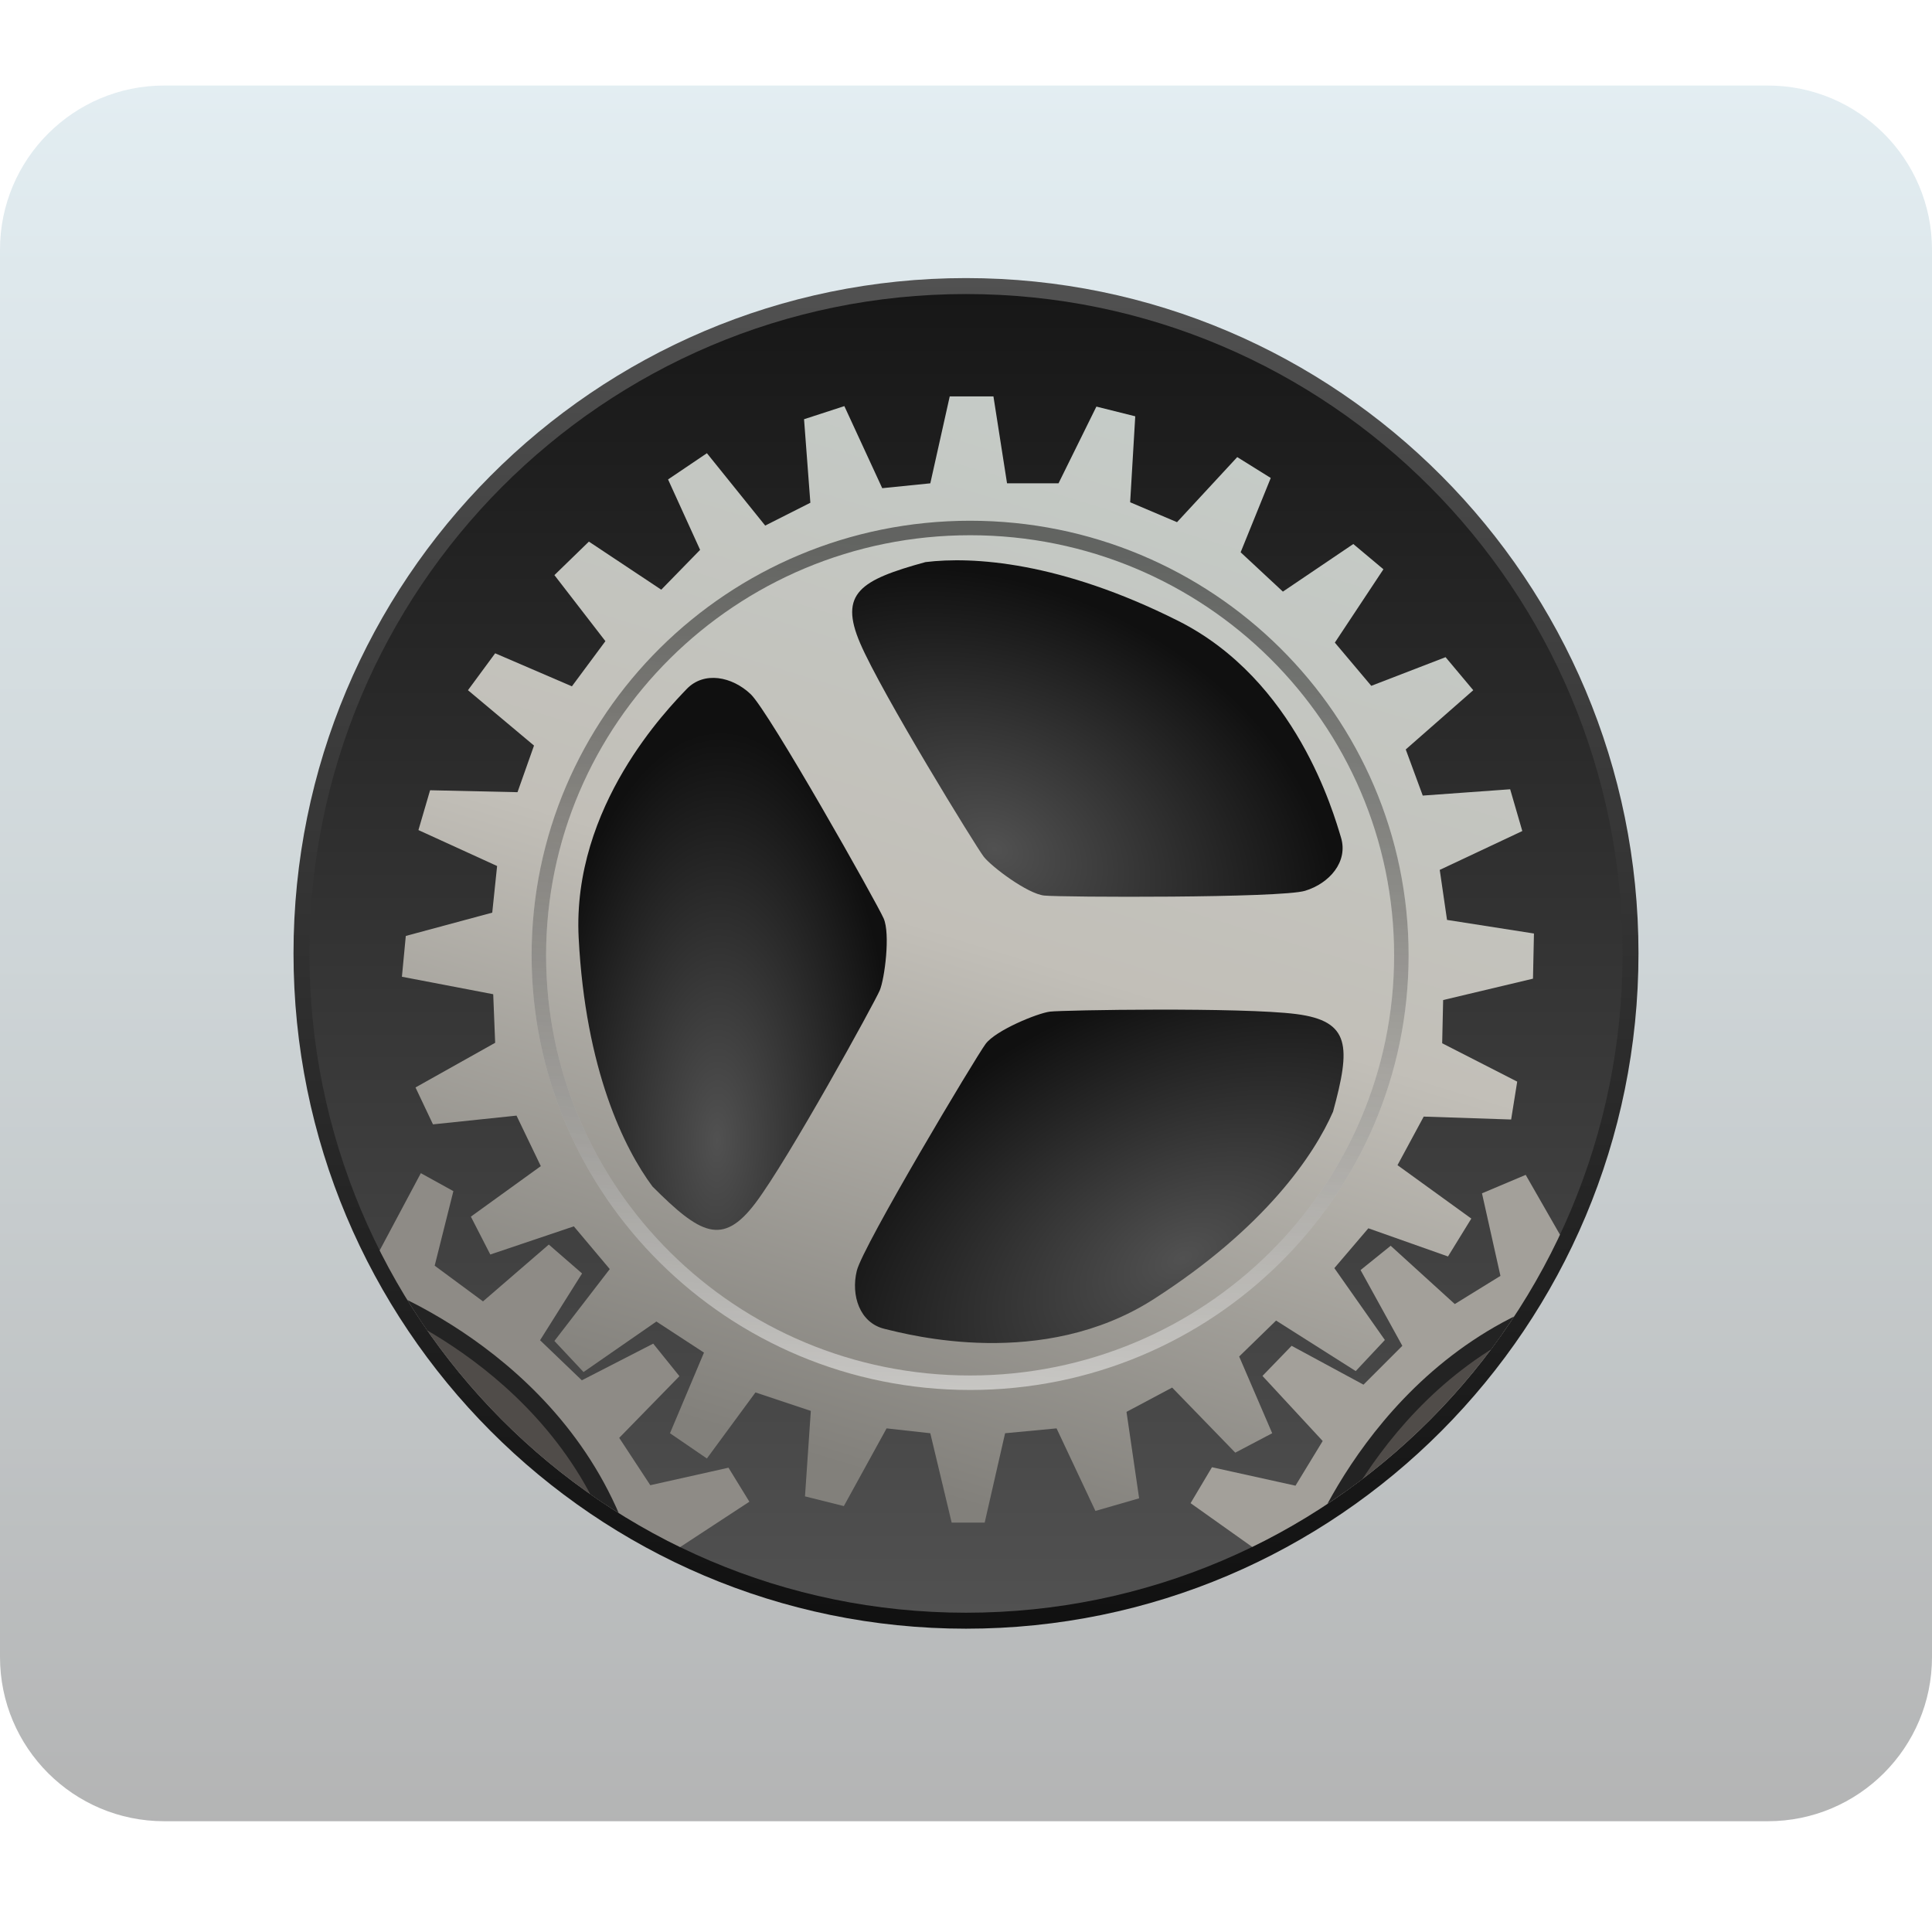
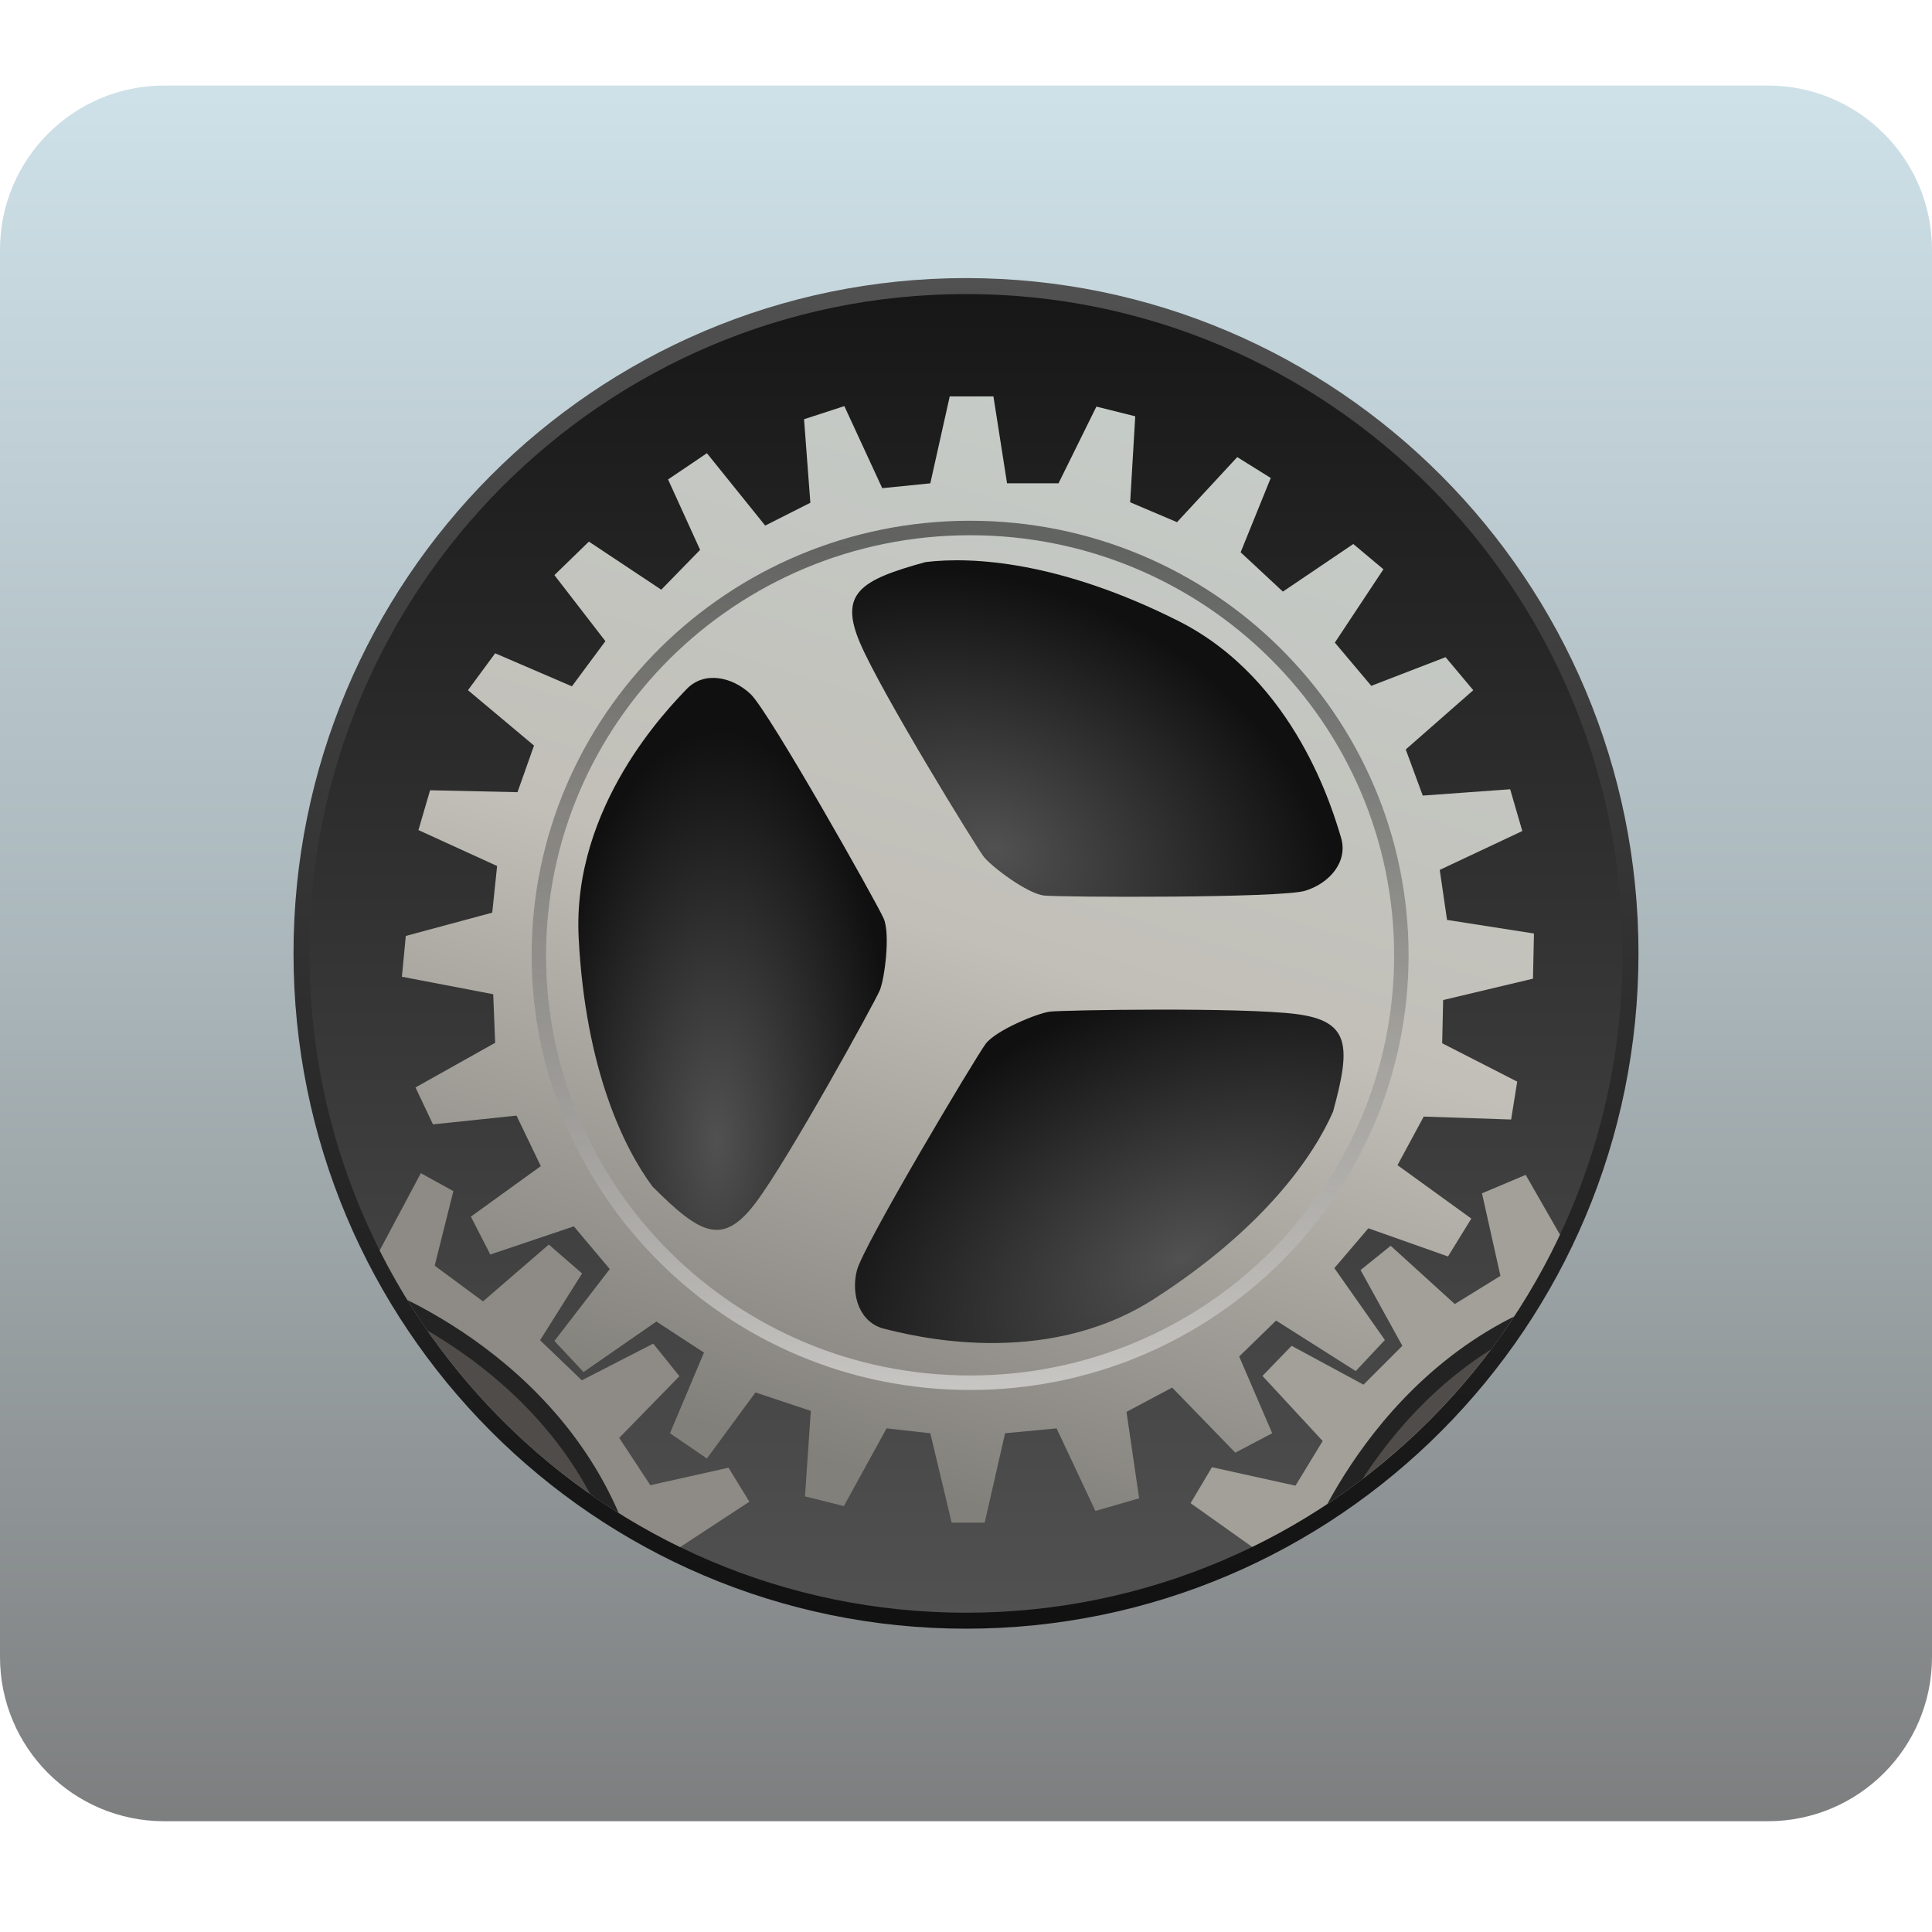
<svg xmlns="http://www.w3.org/2000/svg" xmlns:xlink="http://www.w3.org/1999/xlink" width="200" height="200" id="svg2" version="1.1">
  <defs id="defs4">
    <linearGradient id="linearGradient4153">
      <stop style="stop-color:#d2e5ed;stop-opacity:1;" offset="0" id="stop4155" />
      <stop id="stop4161" offset="0.5" style="stop-color:#aab6ba;stop-opacity:1;" />
      <stop style="stop-color:#777777;stop-opacity:1;" offset="1" id="stop4157" />
    </linearGradient>
    <linearGradient id="linearGradient3878">
      <stop style="stop-color:#000000;stop-opacity:1;" offset="0" id="stop3880" />
      <stop style="stop-color:#000000;stop-opacity:0;" offset="1" id="stop3882" />
    </linearGradient>
    <linearGradient id="linearGradient3866">
      <stop style="stop-color:#c5cbc7;stop-opacity:1;" offset="0" id="stop3868" />
      <stop id="stop3874" offset="0.5" style="stop-color:#c2bfb8;stop-opacity:1;" />
      <stop style="stop-color:#82807b;stop-opacity:1;" offset="1" id="stop3870" />
    </linearGradient>
    <linearGradient id="linearGradient3836">
      <stop style="stop-color:#515151;stop-opacity:1;" offset="0" id="stop3838" />
      <stop style="stop-color:#101010;stop-opacity:1;" offset="1" id="stop3840" />
    </linearGradient>
    <radialGradient xlink:href="#linearGradient3836" id="radialGradient3844" cx="694.258" cy="1475.681" fx="694.258" fy="1475.681" r="49.123" gradientTransform="matrix(1.589633,-0.7873484,0.4852129,0.9796305,-1708.07,147.1849)" gradientUnits="userSpaceOnUse" />
    <radialGradient xlink:href="#linearGradient3836" id="radialGradient3854" cx="679.412" cy="1386.946" fx="679.412" fy="1386.946" r="49.309" gradientTransform="matrix(1.327161,0.6034554,-0.4440996,0.9766947,-212.0605,-800.6701)" gradientUnits="userSpaceOnUse" />
    <radialGradient xlink:href="#linearGradient3836" id="radialGradient3862" cx="613.949" cy="562.453" fx="613.949" fy="562.453" r="31.009" gradientTransform="matrix(1.16366,0.01421098,-0.03247279,2.659021,-678.2621,-481.753)" gradientUnits="userSpaceOnUse" />
    <linearGradient xlink:href="#linearGradient3866" id="linearGradient3872" x1="701.562" y1="435.938" x2="637.891" y2="644.141" gradientUnits="userSpaceOnUse" gradientTransform="translate(-596.0475,443.5447)" />
    <linearGradient xlink:href="#linearGradient3878" id="linearGradient3876" x1="683.984" y1="1281.268" x2="637.109" y2="1503.143" gradientUnits="userSpaceOnUse" />
    <linearGradient xlink:href="#linearGradient3928-7" id="linearGradient3934-4" x1="670.312" y1="458.984" x2="661.719" y2="629.297" gradientUnits="userSpaceOnUse" />
    <linearGradient id="linearGradient3928-7">
      <stop style="stop-color:#ffffff;stop-opacity:0;" offset="0" id="stop3930-7" />
      <stop style="stop-color:#ffffff;stop-opacity:1;" offset="1" id="stop3932-3" />
    </linearGradient>
    <linearGradient y2="629.297" x2="661.719" y1="458.984" x1="670.312" gradientUnits="userSpaceOnUse" id="linearGradient3959-0" xlink:href="#linearGradient3928-7-1" />
    <linearGradient id="linearGradient3928-7-1">
      <stop style="stop-color:#ffffff;stop-opacity:0;" offset="0" id="stop3930-7-6" />
      <stop style="stop-color:#ffffff;stop-opacity:1;" offset="1" id="stop3932-3-4" />
    </linearGradient>
    <linearGradient y2="629.297" x2="661.719" y1="458.984" x1="670.312" gradientUnits="userSpaceOnUse" id="linearGradient3993-4" xlink:href="#linearGradient3928-7-1-6" />
    <linearGradient id="linearGradient3928-7-1-6">
      <stop style="stop-color:#ffffff;stop-opacity:0;" offset="0" id="stop3930-7-6-4" />
      <stop style="stop-color:#ffffff;stop-opacity:1;" offset="1" id="stop3932-3-4-5" />
    </linearGradient>
    <linearGradient xlink:href="#linearGradient3928-5" id="linearGradient3934-45" x1="670.312" y1="458.984" x2="661.719" y2="629.297" gradientUnits="userSpaceOnUse" />
    <linearGradient id="linearGradient3928-5">
      <stop style="stop-color:#000000;stop-opacity:1" offset="0" id="stop3930-5" />
      <stop style="stop-color:#000000;stop-opacity:0" offset="1" id="stop3932-6" />
    </linearGradient>
    <linearGradient y2="629.297" x2="661.719" y1="458.984" x1="670.312" gradientUnits="userSpaceOnUse" id="linearGradient4027-6" xlink:href="#linearGradient3928-7-1-6-0" />
    <linearGradient id="linearGradient3928-7-1-6-0">
      <stop style="stop-color:#ffffff;stop-opacity:0;" offset="0" id="stop3930-7-6-4-8" />
      <stop style="stop-color:#ffffff;stop-opacity:1;" offset="1" id="stop3932-3-4-5-8" />
    </linearGradient>
    <linearGradient y2="629.297" x2="661.719" y1="458.984" x1="670.312" gradientUnits="userSpaceOnUse" id="linearGradient4062-7" xlink:href="#linearGradient3928-5-8" />
    <linearGradient id="linearGradient3928-5-8">
      <stop style="stop-color:#000000;stop-opacity:1" offset="0" id="stop3930-5-0" />
      <stop style="stop-color:#000000;stop-opacity:0" offset="1" id="stop3932-6-7" />
    </linearGradient>
    <linearGradient y2="629.297" x2="661.719" y1="458.984" x1="670.312" gradientUnits="userSpaceOnUse" id="linearGradient4106" xlink:href="#linearGradient3928-5-8" />
    <linearGradient xlink:href="#linearGradient3836" id="linearGradient4145" x1="639.917" y1="670.104" x2="639.917" y2="384.75" gradientUnits="userSpaceOnUse" />
    <linearGradient xlink:href="#linearGradient4153" id="linearGradient4159" x1="93.75" y1="852.362" x2="93.75" y2="1052.362" gradientUnits="userSpaceOnUse" />
    <linearGradient xlink:href="#linearGradient3836-8" id="linearGradient4145-1" x1="639.917" y1="670.104" x2="639.917" y2="384.75" gradientUnits="userSpaceOnUse" />
    <linearGradient id="linearGradient3836-8">
      <stop style="stop-color:#515151;stop-opacity:1;" offset="0" id="stop3838-3" />
      <stop style="stop-color:#101010;stop-opacity:1;" offset="1" id="stop3840-7" />
    </linearGradient>
    <linearGradient y2="384.75" x2="639.917" y1="670.104" x1="639.917" gradientUnits="userSpaceOnUse" id="linearGradient4178" xlink:href="#linearGradient3836-8" />
    <clipPath clipPathUnits="userSpaceOnUse" id="clipPath4197">
      <path style="color:#000000;fill:url(#linearGradient4201);fill-opacity:1;stroke:none;stroke-width:3.5;marker:none;visibility:visible;display:inline;overflow:visible;enable-background:accumulate" id="path4199" d="m 790.523,542.505 a 127.058,127.058 0 1 1 -254.117,0 127.058,127.058 0 1 1 254.117,0 z" transform="matrix(1.03913,0,0,1.043478,-25.40925,-24.69202)" />
    </clipPath>
    <linearGradient xlink:href="#linearGradient3836-8" id="linearGradient4201" gradientUnits="userSpaceOnUse" x1="639.917" y1="670.104" x2="639.917" y2="384.75" />
    <linearGradient xlink:href="#linearGradient3836-1" id="linearGradient4145-4" x1="639.917" y1="670.104" x2="639.917" y2="384.75" gradientUnits="userSpaceOnUse" />
    <linearGradient id="linearGradient3836-1">
      <stop style="stop-color:#515151;stop-opacity:1;" offset="0" id="stop3838-7" />
      <stop style="stop-color:#101010;stop-opacity:1;" offset="1" id="stop3840-9" />
    </linearGradient>
    <linearGradient y2="384.75" x2="639.917" y1="670.104" x1="639.917" gradientUnits="userSpaceOnUse" id="linearGradient4178-3" xlink:href="#linearGradient3836-1" />
    <clipPath clipPathUnits="userSpaceOnUse" id="clipPath4230">
      <path style="color:#000000;fill:url(#linearGradient4234);fill-opacity:1;stroke:none;stroke-width:3.5;marker:none;visibility:visible;display:inline;overflow:visible;enable-background:accumulate" id="path4232" d="m 790.523,542.505 a 127.058,127.058 0 1 1 -254.117,0 127.058,127.058 0 1 1 254.117,0 z" transform="matrix(1.03913,0,0,1.043478,-25.40925,827.6702)" />
    </clipPath>
    <linearGradient xlink:href="#linearGradient3836-1" id="linearGradient4234" gradientUnits="userSpaceOnUse" x1="639.917" y1="670.104" x2="639.917" y2="384.75" />
    <linearGradient xlink:href="#linearGradient3836-11" id="linearGradient4145-12" x1="639.917" y1="670.104" x2="639.917" y2="384.75" gradientUnits="userSpaceOnUse" />
    <linearGradient id="linearGradient3836-11">
      <stop style="stop-color:#515151;stop-opacity:1;" offset="0" id="stop3838-2" />
      <stop style="stop-color:#101010;stop-opacity:1;" offset="1" id="stop3840-8" />
    </linearGradient>
    <linearGradient y2="384.75" x2="639.917" y1="670.104" x1="639.917" gradientUnits="userSpaceOnUse" id="linearGradient4178-35" xlink:href="#linearGradient3836-11" />
    <clipPath clipPathUnits="userSpaceOnUse" id="clipPath4253">
      <path style="color:#000000;fill:url(#linearGradient4257);fill-opacity:1;stroke:none;stroke-width:3.5;marker:none;visibility:visible;display:inline;overflow:visible;enable-background:accumulate" id="path4255" d="m 790.523,542.505 a 127.058,127.058 0 1 1 -254.117,0 127.058,127.058 0 1 1 254.117,0 z" transform="matrix(1.03913,0,0,1.043478,-25.40925,827.6702)" />
    </clipPath>
    <linearGradient xlink:href="#linearGradient3836-11" id="linearGradient4257" gradientUnits="userSpaceOnUse" x1="639.917" y1="670.104" x2="639.917" y2="384.75" />
    <linearGradient xlink:href="#linearGradient3836-3" id="linearGradient4145-6" x1="639.917" y1="670.104" x2="639.917" y2="384.75" gradientUnits="userSpaceOnUse" />
    <linearGradient id="linearGradient3836-3">
      <stop style="stop-color:#515151;stop-opacity:1;" offset="0" id="stop3838-6" />
      <stop style="stop-color:#101010;stop-opacity:1;" offset="1" id="stop3840-2" />
    </linearGradient>
    <linearGradient y2="384.75" x2="639.917" y1="670.104" x1="639.917" gradientUnits="userSpaceOnUse" id="linearGradient4178-9" xlink:href="#linearGradient3836-3" />
    <clipPath clipPathUnits="userSpaceOnUse" id="clipPath4276">
      <path style="color:#000000;fill:url(#linearGradient4280);fill-opacity:1;stroke:none;stroke-width:3.5;marker:none;visibility:visible;display:inline;overflow:visible;enable-background:accumulate" id="path4278" d="m 790.523,542.505 a 127.058,127.058 0 1 1 -254.117,0 127.058,127.058 0 1 1 254.117,0 z" transform="matrix(1.03913,0,0,1.043478,-25.40925,-24.69202)" />
    </clipPath>
    <linearGradient xlink:href="#linearGradient3836-3" id="linearGradient4280" gradientUnits="userSpaceOnUse" x1="639.917" y1="670.104" x2="639.917" y2="384.75" />
    <linearGradient xlink:href="#linearGradient3836-4" id="linearGradient4145-5" x1="639.917" y1="670.104" x2="639.917" y2="384.75" gradientUnits="userSpaceOnUse" />
    <linearGradient id="linearGradient3836-4">
      <stop style="stop-color:#515151;stop-opacity:1;" offset="0" id="stop3838-1" />
      <stop style="stop-color:#101010;stop-opacity:1;" offset="1" id="stop3840-1" />
    </linearGradient>
    <linearGradient y2="384.75" x2="639.917" y1="670.104" x1="639.917" gradientUnits="userSpaceOnUse" id="linearGradient4178-5" xlink:href="#linearGradient3836-4" />
    <clipPath clipPathUnits="userSpaceOnUse" id="clipPath4299">
      <path style="color:#000000;fill:url(#linearGradient4303);fill-opacity:1;stroke:none;stroke-width:3.5;marker:none;visibility:visible;display:inline;overflow:visible;enable-background:accumulate" id="path4301" d="m 790.523,542.505 a 127.058,127.058 0 1 1 -254.117,0 127.058,127.058 0 1 1 254.117,0 z" transform="matrix(1.03913,0,0,1.043478,-25.40925,827.6702)" />
    </clipPath>
    <linearGradient xlink:href="#linearGradient3836-4" id="linearGradient4303" gradientUnits="userSpaceOnUse" x1="639.917" y1="670.104" x2="639.917" y2="384.75" />
    <linearGradient xlink:href="#linearGradient3836-7" id="linearGradient4145-55" x1="639.917" y1="670.104" x2="639.917" y2="384.75" gradientUnits="userSpaceOnUse" />
    <linearGradient id="linearGradient3836-7">
      <stop style="stop-color:#515151;stop-opacity:1;" offset="0" id="stop3838-9" />
      <stop style="stop-color:#101010;stop-opacity:1;" offset="1" id="stop3840-0" />
    </linearGradient>
    <linearGradient y2="384.75" x2="639.917" y1="670.104" x1="639.917" gradientUnits="userSpaceOnUse" id="linearGradient4178-97" xlink:href="#linearGradient3836-7" />
    <clipPath clipPathUnits="userSpaceOnUse" id="clipPath4322">
      <path style="color:#000000;fill:url(#linearGradient4326);fill-opacity:1;stroke:none;stroke-width:3.5;marker:none;visibility:visible;display:inline;overflow:visible;enable-background:accumulate" id="path4324" d="m 790.523,542.505 a 127.058,127.058 0 1 1 -254.117,0 127.058,127.058 0 1 1 254.117,0 z" transform="matrix(1.03913,0,0,1.043478,-25.40925,-24.69202)" />
    </clipPath>
    <linearGradient xlink:href="#linearGradient3836-7" id="linearGradient4326" gradientUnits="userSpaceOnUse" x1="639.917" y1="670.104" x2="639.917" y2="384.75" />
    <linearGradient xlink:href="#linearGradient3836" id="linearGradient4344" gradientUnits="userSpaceOnUse" x1="639.917" y1="670.104" x2="639.917" y2="384.75" />
    <linearGradient xlink:href="#linearGradient3866" id="linearGradient4346" gradientUnits="userSpaceOnUse" gradientTransform="translate(-596.0475,443.5447)" x1="701.562" y1="435.938" x2="637.891" y2="644.141" />
    <radialGradient xlink:href="#linearGradient3836" id="radialGradient4348" gradientUnits="userSpaceOnUse" gradientTransform="matrix(1.16366,0.01421098,-0.03247279,2.659021,-678.2621,-481.753)" cx="613.949" cy="562.453" fx="613.949" fy="562.453" r="31.009" />
    <radialGradient xlink:href="#linearGradient3836" id="radialGradient4350" gradientUnits="userSpaceOnUse" gradientTransform="matrix(1.327161,0.6034554,-0.4440996,0.9766947,-212.0605,-800.6701)" cx="679.412" cy="1386.946" fx="679.412" fy="1386.946" r="49.309" />
    <radialGradient xlink:href="#linearGradient3836" id="radialGradient4352" gradientUnits="userSpaceOnUse" gradientTransform="matrix(1.589633,-0.7873484,0.4852129,0.9796305,-1708.07,147.1849)" cx="694.258" cy="1475.681" fx="694.258" fy="1475.681" r="49.123" />
    <linearGradient xlink:href="#linearGradient3928-7-1-6-0" id="linearGradient4354" gradientUnits="userSpaceOnUse" x1="670.312" y1="458.984" x2="661.719" y2="629.297" />
    <linearGradient xlink:href="#linearGradient3928-5-8" id="linearGradient4356" gradientUnits="userSpaceOnUse" x1="670.312" y1="458.984" x2="661.719" y2="629.297" />
    <linearGradient xlink:href="#linearGradient3836-5" id="linearGradient4344-4" gradientUnits="userSpaceOnUse" x1="639.917" y1="670.104" x2="639.917" y2="384.75" />
    <linearGradient id="linearGradient3836-5">
      <stop style="stop-color:#515151;stop-opacity:1;" offset="0" id="stop3838-26" />
      <stop style="stop-color:#101010;stop-opacity:1;" offset="1" id="stop3840-06" />
    </linearGradient>
    <linearGradient y2="670.883" x2="659.271" y1="415.124" x1="659.271" gradientUnits="userSpaceOnUse" id="linearGradient4373" xlink:href="#linearGradient3836-5" />
  </defs>
  <g id="layer1" transform="translate(0,-852.3622)" style="display:inline">
-     <rect style="opacity:0.582;fill-opacity:1;fill:url(#linearGradient4159)" id="rect3772" width="200" height="179.678" x="0" y="861.217" ry="17" rx="17" />
-     <path transform="matrix(0.5479037,0,0,0.5501962,-263.5149,652.5721)" d="m 790.523,542.505 a 127.058,127.058 0 1 1 -254.117,0 127.058,127.058 0 1 1 254.117,0 z" id="path4137-4" style="color:#000000;fill:url(#linearGradient4373);fill-opacity:1;stroke:none;stroke-width:3.5;marker:none;visibility:visible;display:inline;overflow:visible;enable-background:accumulate" />
+     <rect style="opacity:1;fill-opacity:1;fill:url(#linearGradient4159)" id="rect3772" width="200" height="179.678" x="0" y="861.217" ry="17" rx="17" />
+     <path transform="matrix(0.5479037,0,0,0.5501962,-263.5149,652.5721)" d="m 790.523,542.505 c 0,70.172 -56.886,127.058 -127.058,127.058 -70.172,0 -127.058,-56.886 -127.058,-127.058 0,-70.172 56.886,-127.058 127.058,-127.058 70.172,0 127.058,56.886 127.058,127.058 z" id="path4137-4" style="color:#000000;fill:url(#linearGradient4373);fill-opacity:1;stroke:none;stroke-width:3.5;marker:none;visibility:visible;display:inline;overflow:visible;enable-background:accumulate" />
    <g id="g4328" transform="matrix(0.5148062,0,0,0.5148062,65.00867,444.0005)">
      <path transform="matrix(1.03913,0,0,1.043478,-621.4568,418.8527)" d="m 790.523,542.505 c 0,70.172 -56.886,127.058 -127.058,127.058 -70.172,0 -127.058,-56.886 -127.058,-127.058 0,-70.172 56.886,-127.058 127.058,-127.058 70.172,0 127.058,56.886 127.058,127.058 z" id="path4137" style="color:#000000;fill:url(#linearGradient4344);fill-opacity:1;stroke:none;stroke-width:3.5;marker:none;visibility:visible;display:inline;overflow:visible;enable-background:accumulate;stroke-opacity:1;stroke-miterlimit:4;stroke-dasharray:none" />
      <path clip-path="url(#clipPath4322)" transform="translate(-596.0475,443.5447)" id="path3020" d="m 544.531,604.102 9.863,-18.506 6.543,3.613 -3.76,14.99 9.717,7.178 13.232,-11.426 6.689,5.811 -8.447,13.428 8.398,8.057 14.355,-7.373 5.273,6.543 -12.109,12.402 6.25,9.521 15.723,-3.516 4.199,6.836 -16.846,11.035 -64.941,-9.961 z" style="fill:#8e8b86;fill-opacity:1;stroke:none" />
      <path clip-path="url(#clipPath4276)" transform="translate(-596.0475,443.5447)" id="path3022" d="m 726.953,661.523 -4.297,0 -13.477,-9.57 4.297,-7.227 16.797,3.711 5.469,-8.984 -12.109,-13.086 5.859,-6.055 14.453,7.812 7.812,-7.812 -8.398,-15.234 6.055,-4.883 12.891,11.719 9.18,-5.664 -3.711,-16.602 8.789,-3.711 9.961,17.383 -4.102,49.805 z" style="fill:#a3a09a;fill-opacity:1;stroke:none" />
      <path id="path3024" d="m -42.727,1011.904 3.516,7.422 16.797,-1.758 4.883,10.156 -14.062,10.156 3.906,7.617 16.797,-5.664 7.227,8.594 -11.133,14.453 5.859,6.25 14.648,-10.156 9.57,6.25 -6.836,16.211 7.422,5.078 9.766,-13.281 11.133,3.711 -1.172,17.188 7.813,1.953 8.594,-15.625 8.789,0.977 4.297,17.969 6.641,0 4.102,-17.969 10.352,-0.977 7.812,16.602 8.789,-2.539 -2.539,-17.383 9.18,-4.883 12.695,13.086 7.422,-3.906 -6.641,-15.43 7.422,-7.226 16.016,10.156 5.859,-6.25 -10.156,-14.453 6.836,-8.008 16.016,5.664 4.688,-7.617 -14.844,-10.742 5.273,-9.766 17.578,0.586 1.221,-7.617 -15.088,-7.715 0.195,-8.691 18.066,-4.297 0.195,-9.082 -17.48,-2.734 -1.465,-10.059 16.602,-7.812 -2.441,-8.399 -17.578,1.27 -3.418,-9.277 13.574,-11.914 -5.566,-6.641 -14.941,5.762 -7.324,-8.691 9.766,-14.746 -6.055,-5.078 -14.16,9.57 -8.496,-7.91 6.055,-14.941 -6.738,-4.199 -12.109,13.086 -9.424,-4.004 1.025,-17.285 -7.813,-1.953 -7.617,15.43 -10.352,0 -2.734,-17.48 -8.789,0 -3.906,17.48 -9.668,0.977 -7.617,-16.504 -8.105,2.637 1.27,16.797 -9.082,4.59 -11.719,-14.551 -7.813,5.273 6.445,14.16 -7.813,8.008 -14.551,-9.668 -6.934,6.738 10.254,13.281 -6.738,9.082 -15.43,-6.641 -5.469,7.422 13.281,11.133 -3.32,9.375 -17.578,-0.391 -2.344,8.008 15.82,7.227 -0.977,9.375 -17.383,4.688 -0.781,8.203 18.359,3.516 0.391,9.766 z" style="fill:url(#linearGradient4346);fill-opacity:1;stroke:none" />
      <path id="path3794" d="m 4.929,1031.826 c 9.57,9.57 14.063,12.109 20.703,3.32 6.641,-8.789 24.023,-40.43 25,-42.773 0.977,-2.344 2.148,-11.328 0.781,-14.453 -1.367,-3.125 -23.047,-41.602 -26.758,-45.117 -3.711,-3.516 -9.375,-4.688 -12.891,-0.977 -3.516,3.711 -23.047,23.438 -21.68,50 1.367,26.562 9.18,42.383 14.844,50 z" style="fill:url(#radialGradient4348);fill-opacity:1;stroke:none" />
      <path id="path3794-7" d="m 59.824,906.261 c -13.05,3.589 -17.478,6.239 -13.12,16.356 4.358,10.117 23.27,40.868 24.824,42.876 1.555,2.007 8.785,7.467 12.178,7.824 3.392,0.356 47.556,0.53 52.446,-0.958 4.891,-1.488 8.709,-5.833 7.221,-10.723 -1.488,-4.89 -8.982,-31.62 -32.748,-43.561 -23.766,-11.942 -41.38,-12.971 -50.802,-11.812 z" style="fill:url(#radialGradient4350);fill-opacity:1;stroke:none" />
      <path id="path3794-7-4" d="m 141.779,1016.772 c 3.563,-13.057 3.539,-18.217 -7.386,-19.624 -10.925,-1.407 -47.022,-0.806 -49.541,-0.491 -2.52,0.315 -10.902,3.753 -12.937,6.491 -2.035,2.737 -24.691,40.647 -25.903,45.613 -1.212,4.966 0.58,10.466 5.546,11.678 4.966,1.212 31.783,8.386 54.169,-5.976 22.386,-14.363 32.248,-28.994 36.053,-37.69 z" style="fill:url(#radialGradient4352);fill-opacity:1;stroke:none" />
      <path clip-path="url(#clipPath4197)" transform="translate(-596.0475,443.5447)" id="path3904" d="m 550.391,612.695 c 0,0 31.25,12.5 44.336,46.484 13.086,33.984 -51.758,-3.32 -51.758,-3.32 z" style="fill:#504c49;fill-opacity:1;stroke:none" />
      <path transform="translate(-596.0475,-408.8175)" clip-path="url(#clipPath4299)" id="path3884" d="m 544.906,1460.487 -1.156,3.281 c 0,0 39.6,14.036 50.469,53.125 l 3.375,-0.938 c -11.397,-40.989 -52.688,-55.469 -52.688,-55.469 z" style="font-size:medium;font-style:normal;font-variant:normal;font-weight:normal;font-stretch:normal;text-indent:0;text-align:start;text-decoration:none;line-height:normal;letter-spacing:normal;word-spacing:normal;text-transform:none;direction:ltr;block-progression:tb;writing-mode:lr-tb;text-anchor:start;baseline-shift:baseline;color:#000000;fill:#232323;fill-opacity:1;stroke:none;stroke-width:3.5;marker:none;visibility:visible;display:inline;overflow:visible;enable-background:accumulate;font-family:Sans;-inkscape-font-specification:Sans" />
      <path transform="translate(-596.0475,-408.8175)" clip-path="url(#clipPath4253)" id="path3904-3" d="m 736.41,1509.191 c 0,0 12.5,-31.25 46.484,-44.336 33.984,-13.086 -3.32,51.758 -3.32,51.758 z" style="fill:#504c49;fill-opacity:1;stroke:none" />
      <path transform="translate(-596.0475,-408.8175)" clip-path="url(#clipPath4230)" id="path3884-1" d="m 787.625,1461.625 c -40.989,11.397 -55.5,52.656 -55.5,52.656 l 3.312,1.156 c 0,0 14.036,-39.569 53.125,-50.438 l -0.938,-3.375 z" style="font-size:medium;font-style:normal;font-variant:normal;font-weight:normal;font-stretch:normal;text-indent:0;text-align:start;text-decoration:none;line-height:normal;letter-spacing:normal;word-spacing:normal;text-transform:none;direction:ltr;block-progression:tb;writing-mode:lr-tb;text-anchor:start;baseline-shift:baseline;color:#000000;fill:#232323;fill-opacity:1;stroke:none;stroke-width:3.5;marker:none;visibility:visible;display:inline;overflow:visible;enable-background:accumulate;font-family:Sans;-inkscape-font-specification:Sans" />
      <g id="g4081" style="opacity:0.5;display:inline" transform="translate(-596.0475,443.5447)">
        <path transform="translate(0,2.5e-5)" style="color:#000000;fill:none;stroke:url(#linearGradient4354);stroke-width:2.914;marker:none;visibility:visible;display:inline;overflow:visible;enable-background:accumulate;stroke-miterlimit:4;stroke-dasharray:none" id="path3926-3" d="m 751.562,541.797 c 0,47.462 -38.825,85.938 -86.719,85.938 -47.893,0 -86.719,-38.476 -86.719,-85.938 0,-47.462 38.825,-85.938 86.719,-85.938 47.893,0 86.719,38.476 86.719,85.938 z" />
        <path transform="translate(0,5e-6)" style="color:#000000;fill:none;stroke:url(#linearGradient4356);stroke-width:2.914;marker:none;visibility:visible;display:inline;overflow:visible;enable-background:accumulate;stroke-miterlimit:4;stroke-dasharray:none" id="path3926" d="m 751.562,541.797 c 0,47.462 -38.825,85.938 -86.719,85.938 -47.893,0 -86.719,-38.476 -86.719,-85.938 0,-47.462 38.825,-85.938 86.719,-85.938 47.893,0 86.719,38.476 86.719,85.938 z" />
      </g>
    </g>
  </g>
</svg>
